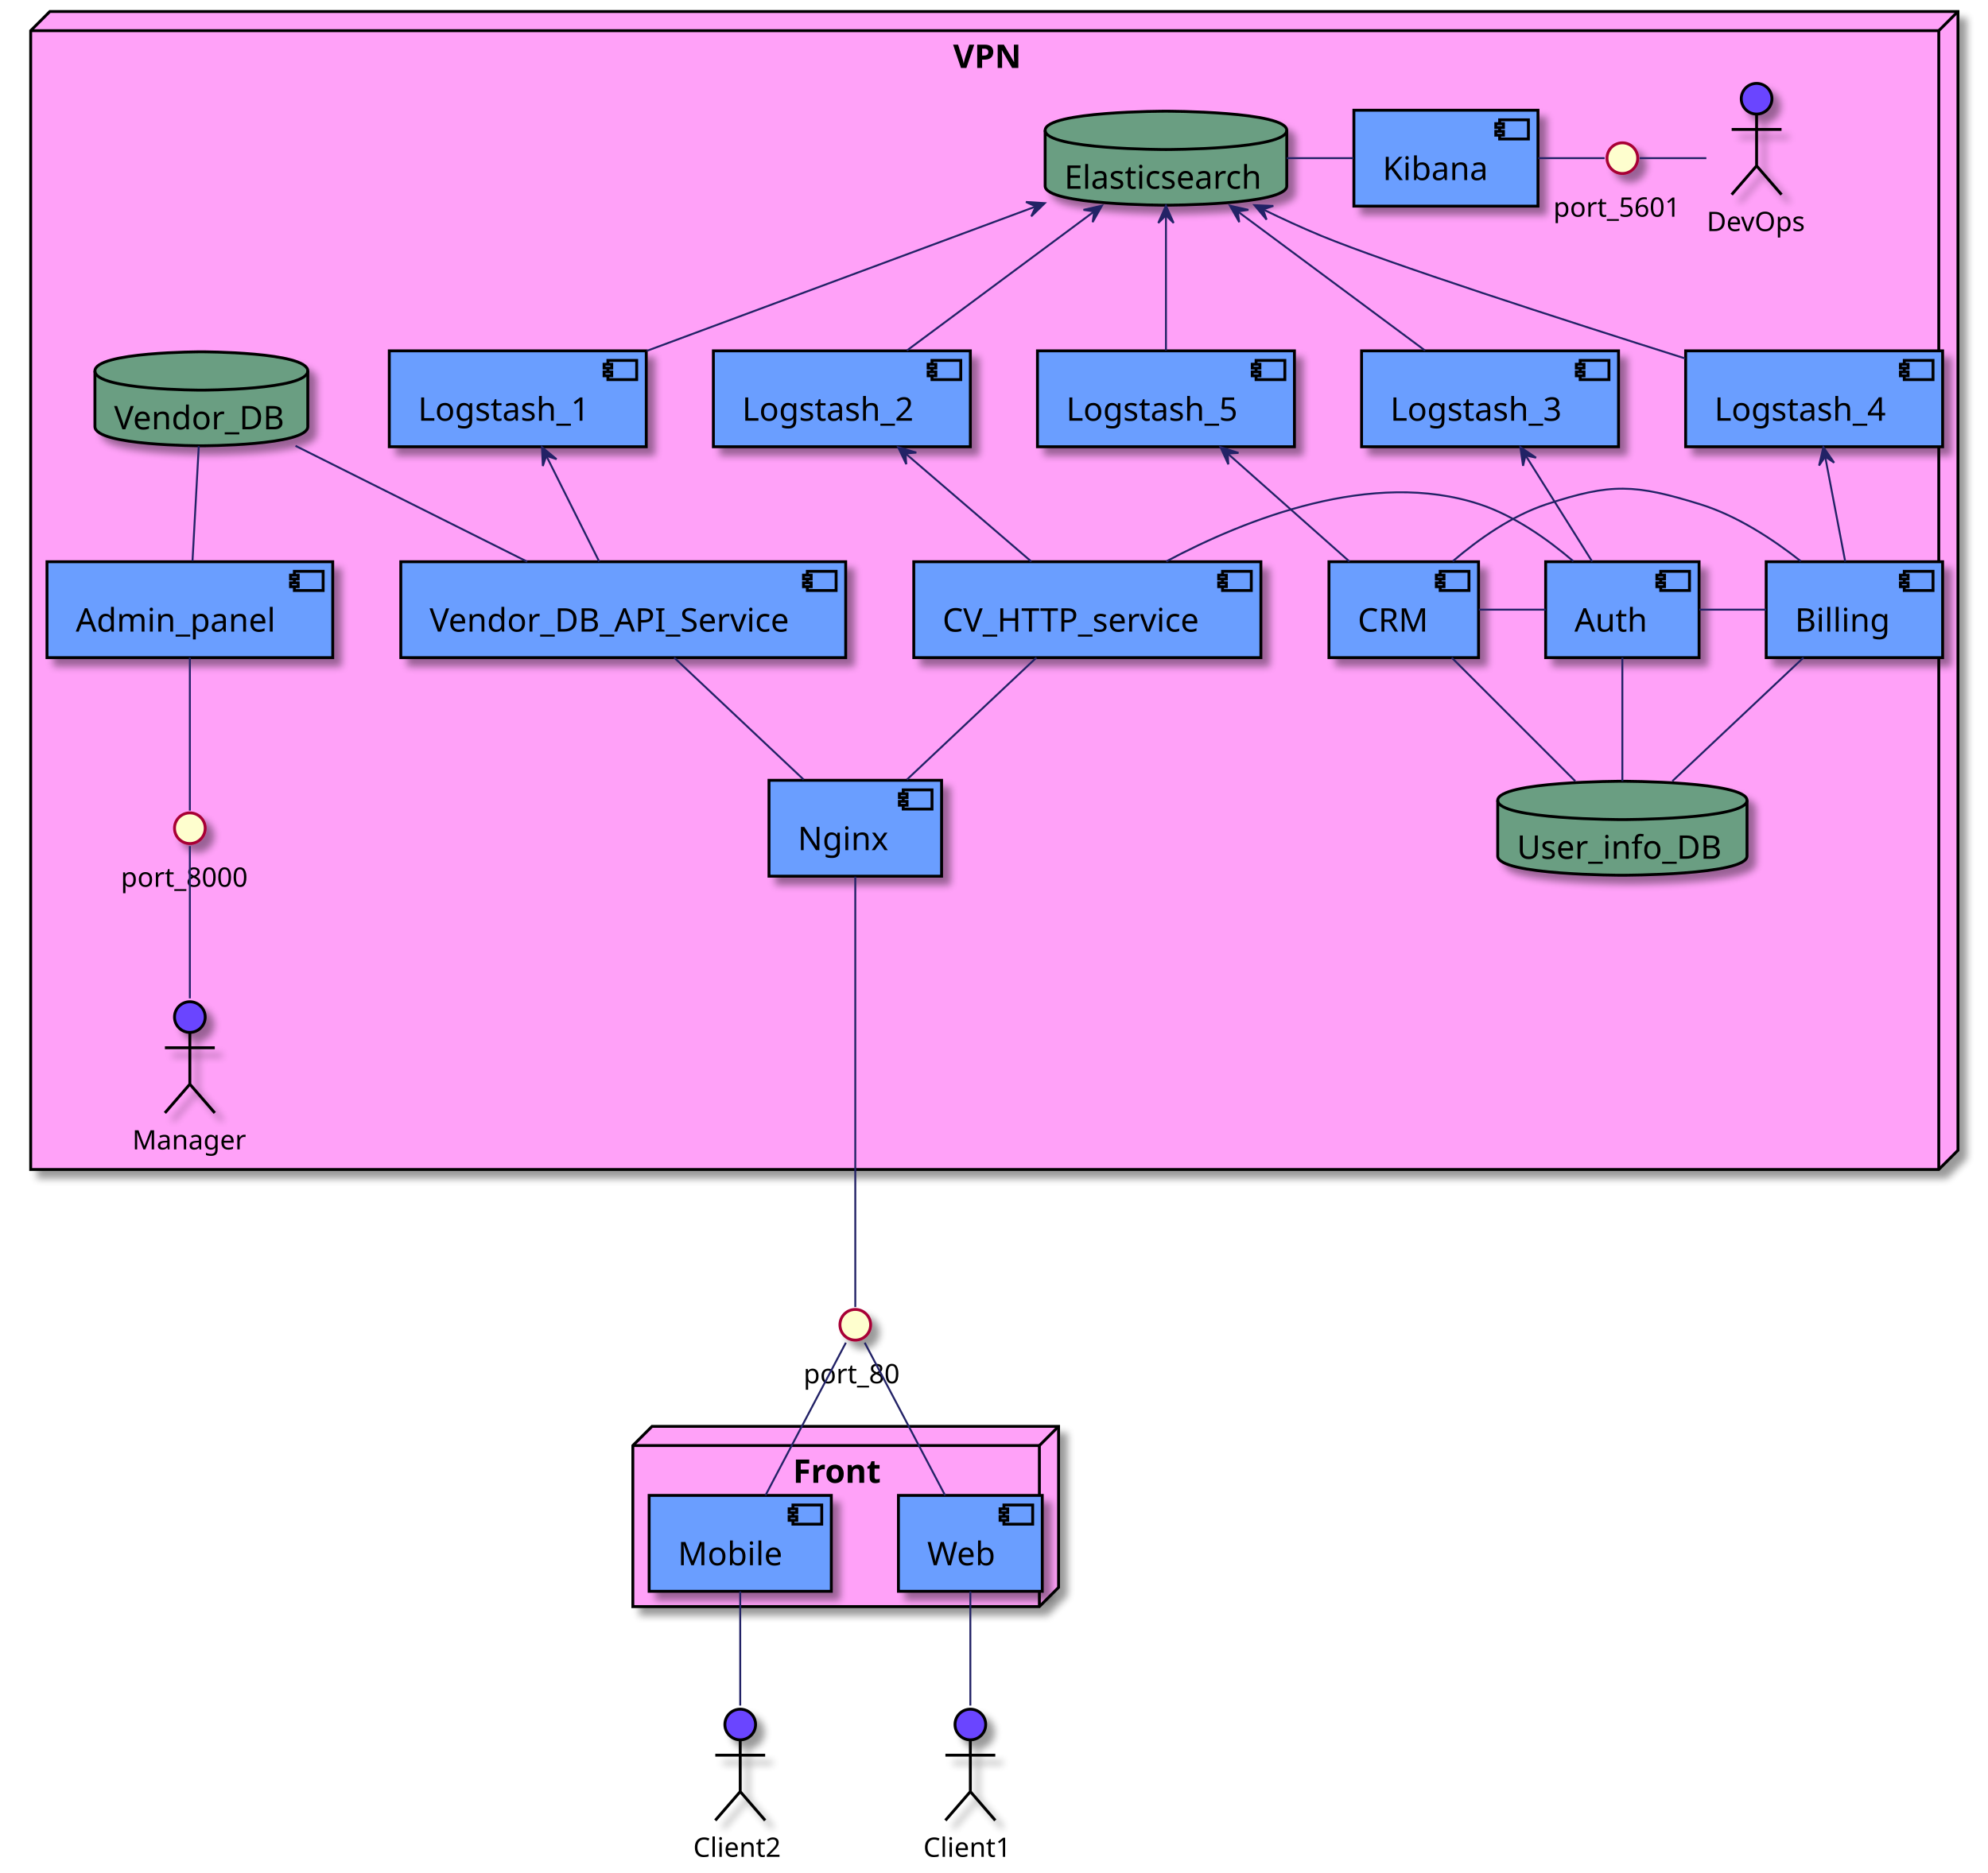
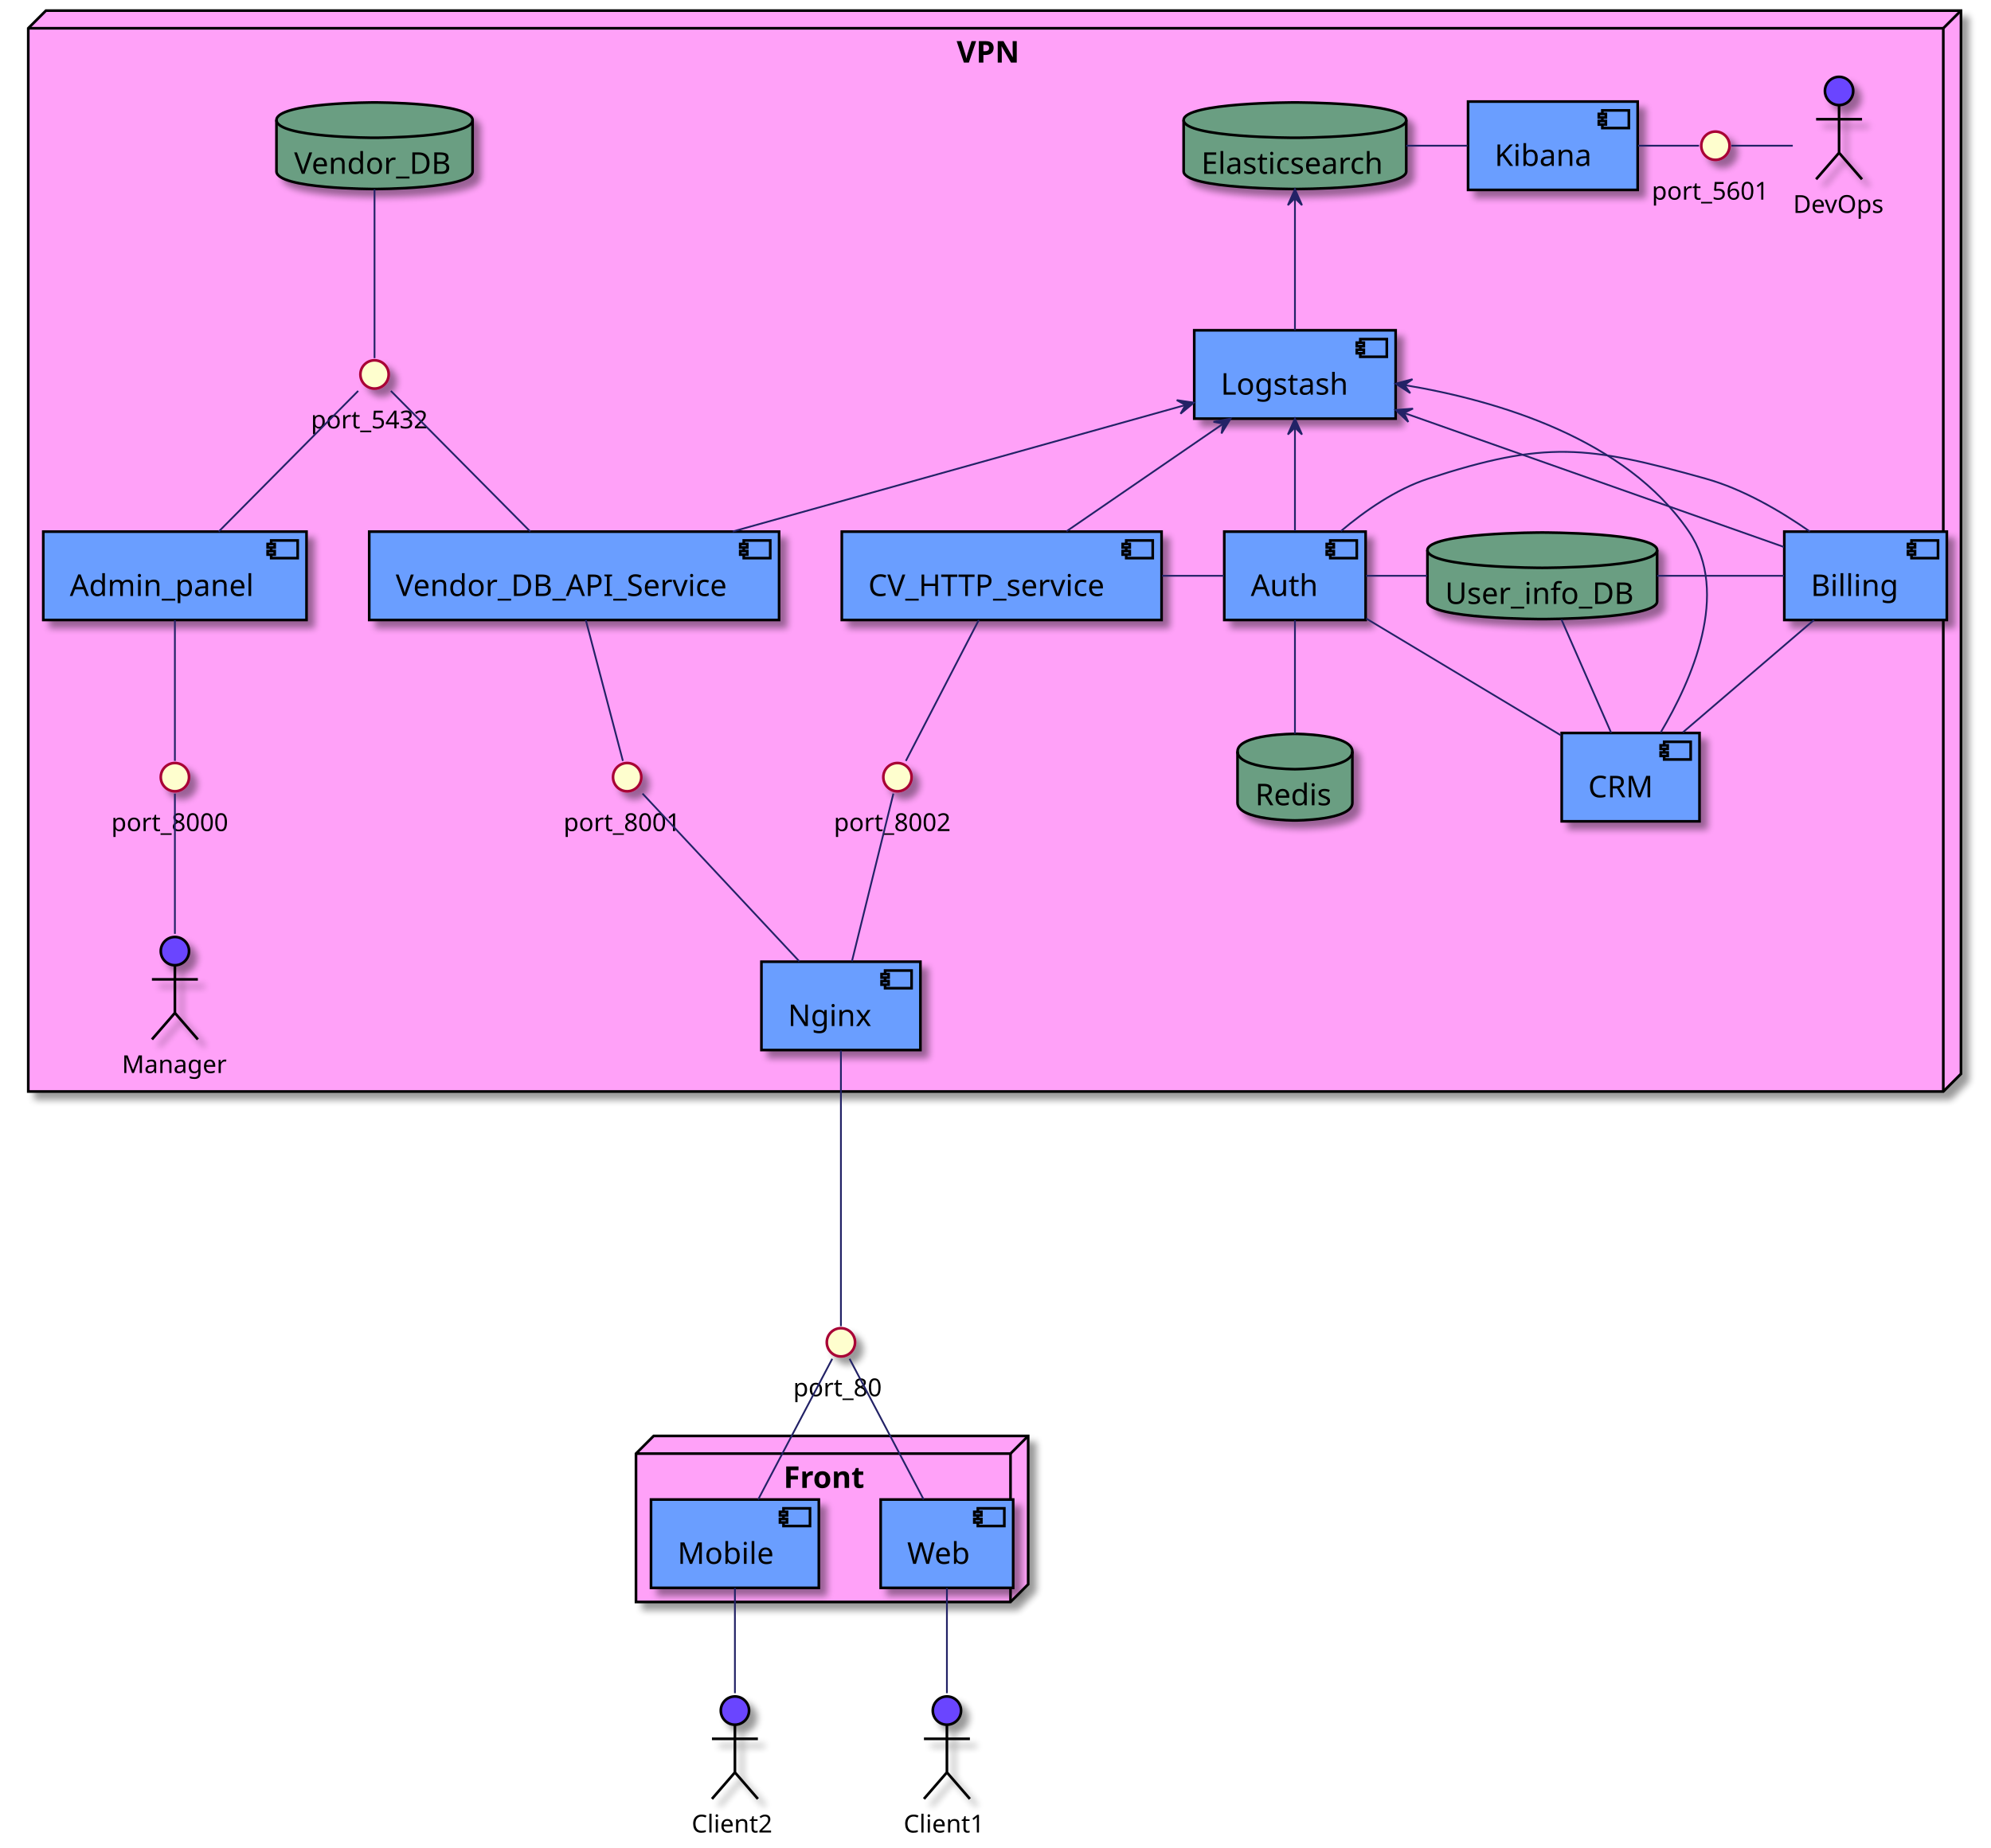
- <svg xmlns="http://www.w3.org/2000/svg" width="622.8" height="586.2" contentScriptType="application/ecmascript" contentStyleType="text/css" style="width:622px;height:586px;background:#fff" preserveAspectRatio="none" version="1.1" viewBox="0 0 622 586" zoomAndPan="magnify">
+ <svg xmlns="http://www.w3.org/2000/svg" contentScriptType="application/ecmascript" contentStyleType="text/css" height="1046px" preserveAspectRatio="none" style="width:1127px;height:1046px;background:#FFFFFF;" version="1.1" viewBox="0 0 1127 1046" width="1127px" zoomAndPan="magnify">
  <defs>
-     <filter id="flv4y4vm9ogs8" width="300%" height="300%" x="-1" y="-1">
-       <feGaussianBlur result="blurOut" stdDeviation="1.2" />
+     <filter height="300%" id="fsa1c4ybzzoe0" width="300%" x="-1" y="-1">
+       <feGaussianBlur result="blurOut" stdDeviation="2.0" />
      <feColorMatrix in="blurOut" result="blurOut2" type="matrix" values="0 0 0 0 0 0 0 0 0 0 0 0 0 0 0 0 0 0 .4 0" />
-       <feOffset dx="2.4" dy="2.4" in="blurOut2" result="blurOut3" />
+       <feOffset dx="4.0" dy="4.0" in="blurOut2" result="blurOut3" />
      <feBlend in="SourceGraphic" in2="blurOut3" mode="normal" />
    </filter>
  </defs>
  <g>
-     <polygon fill="#FFA1F8" points="9.6 9.6 15.6 3.6 612.6 3.6 612.6 360 606.6 366 9.6 366 9.6 9.6" filter="url(#flv4y4vm9ogs8)" style="stroke:#000;stroke-width:.9" />
-     <line style="stroke:#000;stroke-width:.9" x1="606.6" x2="612.6" y1="9.6" y2="3.6" />
-     <line style="stroke:#000;stroke-width:.9" x1="9.6" x2="606.6" y1="9.6" y2="9.6" />
-     <line style="stroke:#000;stroke-width:.9" x1="606.6" x2="606.6" y1="9.6" y2="366" />
-     <text x="298.2" y="21.261" fill="#000" font-family="sans-serif" font-size="10.2" font-weight="bold" lengthAdjust="spacing" textLength="21">VPN</text>
-     <polygon fill="#FFA1F8" points="198 452.4 204 446.4 331.2 446.4 331.2 496.8 325.2 502.8 198 502.8 198 452.4" filter="url(#flv4y4vm9ogs8)" style="stroke:#000;stroke-width:.9" />
-     <line style="stroke:#000;stroke-width:.9" x1="325.2" x2="331.2" y1="452.4" y2="446.4" />
-     <line style="stroke:#000;stroke-width:.9" x1="198" x2="325.2" y1="452.4" y2="452.4" />
-     <line style="stroke:#000;stroke-width:.9" x1="325.2" x2="325.2" y1="452.4" y2="502.8" />
-     <text x="248.1" y="464.061" fill="#000" font-family="sans-serif" font-size="10.2" font-weight="bold" lengthAdjust="spacing" textLength="28.2">Front</text>
-     <path fill="#6A9E82" d="M327,40.8 C327,34.8 364.8,34.8 364.8,34.8 C364.8,34.8 402.6,34.8 402.6,40.8 L402.6,58.213 C402.6,64.213 364.8,64.213 364.8,64.213 C364.8,64.213 327,64.213 327,58.213 L327,40.8" filter="url(#flv4y4vm9ogs8)" style="stroke:#000;stroke-width:.9" />
-     <path fill="none" d="M327,40.8 C327,46.8 364.8,46.8 364.8,46.8 C364.8,46.8 402.6,46.8 402.6,40.8" style="stroke:#000;stroke-width:.9" />
-     <text x="333" y="59.061" fill="#000" font-family="sans-serif" font-size="10.2" lengthAdjust="spacing" textLength="63.6">Elasticsearch</text>
-     <path fill="#6A9E82" d="M29.7,116.1 C29.7,110.1 63,110.1 63,110.1 C63,110.1 96.3,110.1 96.3,116.1 L96.3,133.513 C96.3,139.513 63,139.513 63,139.513 C63,139.513 29.7,139.513 29.7,133.513 L29.7,116.1" filter="url(#flv4y4vm9ogs8)" style="stroke:#000;stroke-width:.9" />
-     <path fill="none" d="M29.7,116.1 C29.7,122.1 63,122.1 63,122.1 C63,122.1 96.3,122.1 96.3,116.1" style="stroke:#000;stroke-width:.9" />
-     <text x="35.7" y="134.361" fill="#000" font-family="sans-serif" font-size="10.2" lengthAdjust="spacing" textLength="54.6">Vendor_DB</text>
-     <path fill="#6A9E82" d="M468.6,250.5 C468.6,244.5 507.6,244.5 507.6,244.5 C507.6,244.5 546.6,244.5 546.6,250.5 L546.6,267.913 C546.6,273.913 507.6,273.913 507.6,273.913 C507.6,273.913 468.6,273.913 468.6,267.913 L468.6,250.5" filter="url(#flv4y4vm9ogs8)" style="stroke:#000;stroke-width:.9" />
-     <path fill="none" d="M468.6,250.5 C468.6,256.5 507.6,256.5 507.6,256.5 C507.6,256.5 546.6,256.5 546.6,250.5" style="stroke:#000;stroke-width:.9" />
-     <text x="474.6" y="268.761" fill="#000" font-family="sans-serif" font-size="10.2" lengthAdjust="spacing" textLength="66">User_info_DB</text>
-     <rect style="stroke:#000;stroke-width:.9" width="80.4" height="30.013" x="121.8" y="109.8" fill="#6A9EFF" filter="url(#flv4y4vm9ogs8)" />
-     <rect style="stroke:#000;stroke-width:.9" width="9" height="6" x="190.2" y="112.8" fill="#6A9EFF" />
-     <rect style="stroke:#000;stroke-width:.9" width="2.4" height="1.2" x="189" y="114" fill="#6A9EFF" />
-     <rect style="stroke:#000;stroke-width:.9" width="2.4" height="1.2" x="189" y="116.4" fill="#6A9EFF" />
-     <text x="130.8" y="131.661" fill="#000" font-family="sans-serif" font-size="10.2" lengthAdjust="spacing" textLength="56.4">Logstash_1</text>
-     <rect style="stroke:#000;stroke-width:.9" width="80.4" height="30.013" x="223.2" y="109.8" fill="#6A9EFF" filter="url(#flv4y4vm9ogs8)" />
-     <rect style="stroke:#000;stroke-width:.9" width="9" height="6" x="291.6" y="112.8" fill="#6A9EFF" />
-     <rect style="stroke:#000;stroke-width:.9" width="2.4" height="1.2" x="290.4" y="114" fill="#6A9EFF" />
-     <rect style="stroke:#000;stroke-width:.9" width="2.4" height="1.2" x="290.4" y="116.4" fill="#6A9EFF" />
-     <text x="232.2" y="131.661" fill="#000" font-family="sans-serif" font-size="10.2" lengthAdjust="spacing" textLength="56.4">Logstash_2</text>
-     <rect style="stroke:#000;stroke-width:.9" width="80.4" height="30.013" x="426" y="109.8" fill="#6A9EFF" filter="url(#flv4y4vm9ogs8)" />
-     <rect style="stroke:#000;stroke-width:.9" width="9" height="6" x="494.4" y="112.8" fill="#6A9EFF" />
-     <rect style="stroke:#000;stroke-width:.9" width="2.4" height="1.2" x="493.2" y="114" fill="#6A9EFF" />
-     <rect style="stroke:#000;stroke-width:.9" width="2.4" height="1.2" x="493.2" y="116.4" fill="#6A9EFF" />
-     <text x="435" y="131.661" fill="#000" font-family="sans-serif" font-size="10.2" lengthAdjust="spacing" textLength="56.4">Logstash_3</text>
-     <rect style="stroke:#000;stroke-width:.9" width="80.4" height="30.013" x="527.4" y="109.8" fill="#6A9EFF" filter="url(#flv4y4vm9ogs8)" />
-     <rect style="stroke:#000;stroke-width:.9" width="9" height="6" x="595.8" y="112.8" fill="#6A9EFF" />
-     <rect style="stroke:#000;stroke-width:.9" width="2.4" height="1.2" x="594.6" y="114" fill="#6A9EFF" />
-     <rect style="stroke:#000;stroke-width:.9" width="2.4" height="1.2" x="594.6" y="116.4" fill="#6A9EFF" />
-     <text x="536.4" y="131.661" fill="#000" font-family="sans-serif" font-size="10.2" lengthAdjust="spacing" textLength="56.4">Logstash_4</text>
-     <rect style="stroke:#000;stroke-width:.9" width="80.4" height="30.013" x="324.6" y="109.8" fill="#6A9EFF" filter="url(#flv4y4vm9ogs8)" />
-     <rect style="stroke:#000;stroke-width:.9" width="9" height="6" x="393" y="112.8" fill="#6A9EFF" />
-     <rect style="stroke:#000;stroke-width:.9" width="2.4" height="1.2" x="391.8" y="114" fill="#6A9EFF" />
-     <rect style="stroke:#000;stroke-width:.9" width="2.4" height="1.2" x="391.8" y="116.4" fill="#6A9EFF" />
-     <text x="333.6" y="131.661" fill="#000" font-family="sans-serif" font-size="10.2" lengthAdjust="spacing" textLength="56.4">Logstash_5</text>
-     <rect style="stroke:#000;stroke-width:.9" width="57.6" height="30.013" x="423.6" y="34.5" fill="#6A9EFF" filter="url(#flv4y4vm9ogs8)" />
-     <rect style="stroke:#000;stroke-width:.9" width="9" height="6" x="469.2" y="37.5" fill="#6A9EFF" />
-     <rect style="stroke:#000;stroke-width:.9" width="2.4" height="1.2" x="468" y="38.7" fill="#6A9EFF" />
-     <rect style="stroke:#000;stroke-width:.9" width="2.4" height="1.2" x="468" y="41.1" fill="#6A9EFF" />
-     <text x="432.6" y="56.361" fill="#000" font-family="sans-serif" font-size="10.2" lengthAdjust="spacing" textLength="33.6">Kibana</text>
-     <rect style="stroke:#000;stroke-width:.9" width="89.4" height="30.013" x="14.7" y="175.8" fill="#6A9EFF" filter="url(#flv4y4vm9ogs8)" />
-     <rect style="stroke:#000;stroke-width:.9" width="9" height="6" x="92.1" y="178.8" fill="#6A9EFF" />
-     <rect style="stroke:#000;stroke-width:.9" width="2.4" height="1.2" x="90.9" y="180" fill="#6A9EFF" />
-     <rect style="stroke:#000;stroke-width:.9" width="2.4" height="1.2" x="90.9" y="182.4" fill="#6A9EFF" />
-     <text x="23.7" y="197.661" fill="#000" font-family="sans-serif" font-size="10.2" lengthAdjust="spacing" textLength="65.4">Admin_panel</text>
-     <rect style="stroke:#000;stroke-width:.9" width="139.2" height="30.013" x="125.4" y="175.8" fill="#6A9EFF" filter="url(#flv4y4vm9ogs8)" />
-     <rect style="stroke:#000;stroke-width:.9" width="9" height="6" x="252.6" y="178.8" fill="#6A9EFF" />
-     <rect style="stroke:#000;stroke-width:.9" width="2.4" height="1.2" x="251.4" y="180" fill="#6A9EFF" />
-     <rect style="stroke:#000;stroke-width:.9" width="2.4" height="1.2" x="251.4" y="182.4" fill="#6A9EFF" />
-     <text x="134.4" y="197.661" fill="#000" font-family="sans-serif" font-size="10.2" lengthAdjust="spacing" textLength="115.2">Vendor_DB_API_Service</text>
-     <rect style="stroke:#000;stroke-width:.9" width="108.6" height="30.013" x="285.9" y="175.8" fill="#6A9EFF" filter="url(#flv4y4vm9ogs8)" />
-     <rect style="stroke:#000;stroke-width:.9" width="9" height="6" x="382.5" y="178.8" fill="#6A9EFF" />
-     <rect style="stroke:#000;stroke-width:.9" width="2.4" height="1.2" x="381.3" y="180" fill="#6A9EFF" />
-     <rect style="stroke:#000;stroke-width:.9" width="2.4" height="1.2" x="381.3" y="182.4" fill="#6A9EFF" />
-     <text x="294.9" y="197.661" fill="#000" font-family="sans-serif" font-size="10.2" lengthAdjust="spacing" textLength="84.6">CV_HTTP_service</text>
-     <rect style="stroke:#000;stroke-width:.9" width="54" height="30.013" x="240.6" y="244.2" fill="#6A9EFF" filter="url(#flv4y4vm9ogs8)" />
-     <rect style="stroke:#000;stroke-width:.9" width="9" height="6" x="282.6" y="247.2" fill="#6A9EFF" />
-     <rect style="stroke:#000;stroke-width:.9" width="2.4" height="1.2" x="281.4" y="248.4" fill="#6A9EFF" />
-     <rect style="stroke:#000;stroke-width:.9" width="2.4" height="1.2" x="281.4" y="250.8" fill="#6A9EFF" />
-     <text x="249.6" y="266.061" fill="#000" font-family="sans-serif" font-size="10.2" lengthAdjust="spacing" textLength="30">Nginx</text>
-     <rect style="stroke:#000;stroke-width:.9" width="48" height="30.013" x="483.6" y="175.8" fill="#6A9EFF" filter="url(#flv4y4vm9ogs8)" />
-     <rect style="stroke:#000;stroke-width:.9" width="9" height="6" x="519.6" y="178.8" fill="#6A9EFF" />
-     <rect style="stroke:#000;stroke-width:.9" width="2.4" height="1.2" x="518.4" y="180" fill="#6A9EFF" />
-     <rect style="stroke:#000;stroke-width:.9" width="2.4" height="1.2" x="518.4" y="182.4" fill="#6A9EFF" />
-     <text x="492.6" y="197.661" fill="#000" font-family="sans-serif" font-size="10.2" lengthAdjust="spacing" textLength="24">Auth</text>
-     <rect style="stroke:#000;stroke-width:.9" width="55.2" height="30.013" x="552.6" y="175.8" fill="#6A9EFF" filter="url(#flv4y4vm9ogs8)" />
-     <rect style="stroke:#000;stroke-width:.9" width="9" height="6" x="595.8" y="178.8" fill="#6A9EFF" />
-     <rect style="stroke:#000;stroke-width:.9" width="2.4" height="1.2" x="594.6" y="180" fill="#6A9EFF" />
-     <rect style="stroke:#000;stroke-width:.9" width="2.4" height="1.2" x="594.6" y="182.4" fill="#6A9EFF" />
-     <text x="561.6" y="197.661" fill="#000" font-family="sans-serif" font-size="10.2" lengthAdjust="spacing" textLength="31.2">Billing</text>
-     <rect style="stroke:#000;stroke-width:.9" width="46.8" height="30.013" x="415.8" y="175.8" fill="#6A9EFF" filter="url(#flv4y4vm9ogs8)" />
-     <rect style="stroke:#000;stroke-width:.9" width="9" height="6" x="450.6" y="178.8" fill="#6A9EFF" />
-     <rect style="stroke:#000;stroke-width:.9" width="2.4" height="1.2" x="449.4" y="180" fill="#6A9EFF" />
-     <rect style="stroke:#000;stroke-width:.9" width="2.4" height="1.2" x="449.4" y="182.4" fill="#6A9EFF" />
-     <text x="424.8" y="197.661" fill="#000" font-family="sans-serif" font-size="10.2" lengthAdjust="spacing" textLength="22.8">CRM</text>
-     <ellipse cx="59.4" cy="259.2" fill="#FEFECE" filter="url(#flv4y4vm9ogs8)" rx="4.8" ry="4.8" style="stroke:#a80036;stroke-width:.9" />
-     <text x="37.8" y="277.521" fill="#000" font-family="sans-serif" font-size="8.4" lengthAdjust="spacing" textLength="43.2">port_8000</text>
-     <ellipse cx="507.6" cy="49.5" fill="#FEFECE" filter="url(#flv4y4vm9ogs8)" rx="4.8" ry="4.8" style="stroke:#a80036;stroke-width:.9" />
-     <text x="486" y="67.821" fill="#000" font-family="sans-serif" font-size="8.4" lengthAdjust="spacing" textLength="43.2">port_5601</text>
-     <ellipse cx="59.4" cy="318.3" fill="#6A44FF" filter="url(#flv4y4vm9ogs8)" rx="4.8" ry="4.8" style="stroke:#000;stroke-width:.9" />
-     <path fill="none" d="M59.4,323.1 L59.4,339.3 M51.6,327.9 L67.2,327.9 M59.4,339.3 L51.6,348.3 M59.4,339.3 L67.2,348.3" filter="url(#flv4y4vm9ogs8)" style="stroke:#000;stroke-width:.9" />
-     <text x="41.4" y="359.721" fill="#000" font-family="sans-serif" font-size="8.4" lengthAdjust="spacing" textLength="36">Manager</text>
-     <ellipse cx="549.6" cy="30.9" fill="#6A44FF" filter="url(#flv4y4vm9ogs8)" rx="4.8" ry="4.8" style="stroke:#000;stroke-width:.9" />
-     <path fill="none" d="M549.6,35.7 L549.6,51.9 M541.8,40.5 L557.4,40.5 M549.6,51.9 L541.8,60.9 M549.6,51.9 L557.4,60.9" filter="url(#flv4y4vm9ogs8)" style="stroke:#000;stroke-width:.9" />
-     <text x="534" y="72.321" fill="#000" font-family="sans-serif" font-size="8.4" lengthAdjust="spacing" textLength="31.2">DevOps</text>
-     <rect style="stroke:#000;stroke-width:.9" width="45" height="30.013" x="281.1" y="468" fill="#6A9EFF" filter="url(#flv4y4vm9ogs8)" />
-     <rect style="stroke:#000;stroke-width:.9" width="9" height="6" x="314.1" y="471" fill="#6A9EFF" />
-     <rect style="stroke:#000;stroke-width:.9" width="2.4" height="1.2" x="312.9" y="472.2" fill="#6A9EFF" />
-     <rect style="stroke:#000;stroke-width:.9" width="2.4" height="1.2" x="312.9" y="474.6" fill="#6A9EFF" />
-     <text x="290.1" y="489.861" fill="#000" font-family="sans-serif" font-size="10.2" lengthAdjust="spacing" textLength="21">Web</text>
-     <rect style="stroke:#000;stroke-width:.9" width="57" height="30.013" x="203.1" y="468" fill="#6A9EFF" filter="url(#flv4y4vm9ogs8)" />
-     <rect style="stroke:#000;stroke-width:.9" width="9" height="6" x="248.1" y="471" fill="#6A9EFF" />
-     <rect style="stroke:#000;stroke-width:.9" width="2.4" height="1.2" x="246.9" y="472.2" fill="#6A9EFF" />
-     <rect style="stroke:#000;stroke-width:.9" width="2.4" height="1.2" x="246.9" y="474.6" fill="#6A9EFF" />
-     <text x="212.1" y="489.861" fill="#000" font-family="sans-serif" font-size="10.2" lengthAdjust="spacing" textLength="33">Mobile</text>
-     <ellipse cx="267.6" cy="414.6" fill="#FEFECE" filter="url(#flv4y4vm9ogs8)" rx="4.8" ry="4.8" style="stroke:#a80036;stroke-width:.9" />
-     <text x="251.4" y="432.921" fill="#000" font-family="sans-serif" font-size="8.4" lengthAdjust="spacing" textLength="32.4">port_80</text>
-     <ellipse cx="303.6" cy="539.7" fill="#6A44FF" filter="url(#flv4y4vm9ogs8)" rx="4.8" ry="4.8" style="stroke:#000;stroke-width:.9" />
-     <path fill="none" d="M303.6,544.5 L303.6,560.7 M295.8,549.3 L311.4,549.3 M303.6,560.7 L295.8,569.7 M303.6,560.7 L311.4,569.7" filter="url(#flv4y4vm9ogs8)" style="stroke:#000;stroke-width:.9" />
-     <text x="288.9" y="581.121" fill="#000" font-family="sans-serif" font-size="8.4" lengthAdjust="spacing" textLength="29.4">Client1</text>
-     <ellipse cx="231.6" cy="539.7" fill="#6A44FF" filter="url(#flv4y4vm9ogs8)" rx="4.8" ry="4.8" style="stroke:#000;stroke-width:.9" />
-     <path fill="none" d="M231.6,544.5 L231.6,560.7 M223.8,549.3 L239.4,549.3 M231.6,560.7 L223.8,569.7 M231.6,560.7 L239.4,569.7" filter="url(#flv4y4vm9ogs8)" style="stroke:#000;stroke-width:.9" />
-     <text x="216.9" y="581.121" fill="#000" font-family="sans-serif" font-size="8.4" lengthAdjust="spacing" textLength="29.4">Client2</text>
-     <path id="Vendor_DB-Admin_panel" fill="none" d="M62.192,139.612 C61.608,150.329 60.82,164.769 60.23,175.58" style="stroke:#226;stroke-width:.6" />
-     <path id="Admin_panel-port_8000" fill="none" d="M59.4,205.811 C59.4,220.912 59.4,243.393 59.4,253.689" style="stroke:#226;stroke-width:.6" />
-     <path id="Vendor_DB-Vendor_DB_API_Service" fill="none" d="M92.459,139.53 C114.038,150.319 143.228,164.914 164.945,175.773" style="stroke:#226;stroke-width:.6" />
-     <path id="Vendor_DB_API_Service-Nginx" fill="none" d="M210.932,205.811 C222.954,217.136 239.381,232.613 251.454,243.988" style="stroke:#226;stroke-width:.6" />
-     <path id="Logstash_1-backto-Vendor_DB_API_Service" fill="none" d="M170.992,142.784 C176.156,153.112 182.567,165.933 187.464,175.729" style="stroke:#226;stroke-width:.6" />
-     <polygon fill="#226" points="169.571 139.942 169.839 145.845 170.912 142.625 174.132 143.698 169.571 139.942" style="stroke:#226;stroke-width:.6" />
-     <path id="CV_HTTP_service-Nginx" fill="none" d="M324.268,205.811 C312.246,217.136 295.819,232.613 283.746,243.988" style="stroke:#226;stroke-width:.6" />
-     <path id="CV_HTTP_service-Auth" fill="none" d="M364.88,175.703 C389.826,162.415 429.375,146.766 462.9,157.8 C473.803,161.389 484.229,168.772 492.265,175.646" style="stroke:#226;stroke-width:.6" />
-     <path id="Logstash_2-backto-CV_HTTP_service" fill="none" d="M283.408,141.994 C295.577,152.452 310.972,165.682 322.663,175.729" style="stroke:#226;stroke-width:.6" />
-     <polygon fill="#226" points="281.019 139.942 283.551 145.281 283.295 141.897 286.679 141.641 281.019 139.942" style="stroke:#226;stroke-width:.6" />
-     <path id="Auth-User_info_DB" fill="none" d="M507.6,205.811 C507.6,217.294 507.6,233.044 507.6,244.459" style="stroke:#226;stroke-width:.6" />
-     <path id="Auth-Billing" fill="none" d="M531.706,190.8 C538.651,190.8 545.597,190.8 552.543,190.8" style="stroke:#226;stroke-width:.6" />
-     <path id="CRM-Auth" fill="none" d="M462.712,190.8 C469.668,190.8 476.623,190.8 483.578,190.8" style="stroke:#226;stroke-width:.6" />
-     <path id="Logstash_3-backto-Auth" fill="none" d="M477.315,142.52 C483.822,152.892 491.949,165.85 498.146,175.729" style="stroke:#226;stroke-width:.6" />
-     <polygon fill="#226" points="475.698 139.942 476.534 145.792 477.292 142.483 480.601 143.241 475.698 139.942" style="stroke:#226;stroke-width:.6" />
-     <path id="Billing-User_info_DB" fill="none" d="M564.268,205.811 C552.08,217.294 535.362,233.044 523.246,244.459" style="stroke:#226;stroke-width:.6" />
-     <path id="Logstash_4-backto-Billing" fill="none" d="M571.084,143.049 C573.047,153.331 575.469,166.017 577.323,175.729" style="stroke:#226;stroke-width:.6" />
-     <polygon fill="#226" points="570.491 139.942 569.146 145.696 571.053 142.888 573.861 144.796 570.491 139.942" style="stroke:#226;stroke-width:.6" />
-     <path id="CRM-User_info_DB" fill="none" d="M454.211,205.811 C465.694,217.294 481.444,233.044 492.86,244.459" style="stroke:#226;stroke-width:.6" />
-     <path id="CRM-Billing" fill="none" d="M454.535,175.646 C462.571,168.772 472.997,161.389 483.9,157.8 C504.164,151.13 511.517,151.502 531.9,157.8 C543.447,161.368 554.695,168.749 563.428,175.628" style="stroke:#226;stroke-width:.6" />
-     <path id="Logstash_5-backto-CRM" fill="none" d="M384.183,141.994 C395.971,152.452 410.885,165.682 422.211,175.729" style="stroke:#226;stroke-width:.6" />
-     <polygon fill="#226" points="381.869 139.942 384.316 145.321 384.113 141.933 387.501 141.73 381.869 139.942" style="stroke:#226;stroke-width:.6" />
-     <path id="Elasticsearch-backto-Logstash_1" fill="none" d="M323.944,64.67 C288.533,77.818 237.581,96.737 202.327,109.827" style="stroke:#226;stroke-width:.6" />
-     <polygon fill="#226" points="326.893 63.575 320.995 63.205 324.08 64.619 322.666 67.705 326.893 63.575" style="stroke:#226;stroke-width:.6" />
-     <path id="Elasticsearch-backto-Logstash_2" fill="none" d="M342.232,66.259 C324.721,79.263 300.659,97.131 283.739,109.696" style="stroke:#226;stroke-width:.6" />
-     <polygon fill="#226" points="344.767 64.377 339 65.67 342.358 66.165 341.862 69.523 344.767 64.377" style="stroke:#226;stroke-width:.6" />
-     <path id="Elasticsearch-backto-Logstash_3" fill="none" d="M387.368,66.259 C404.879,79.263 428.941,97.131 445.861,109.696" style="stroke:#226;stroke-width:.6" />
-     <polygon fill="#226" points="384.833 64.377 387.738 69.523 387.242 66.165 390.6 65.67 384.833 64.377" style="stroke:#226;stroke-width:.6" />
-     <path id="Elasticsearch-backto-Logstash_4" fill="none" d="M395.209,65.542 C401.17,68.447 407.426,71.334 413.4,73.8 C434.185,82.381 488.929,100.067 527.247,112.181" style="stroke:#226;stroke-width:.6" />
-     <polygon fill="#226" points="392.493 64.207 396.281 68.743 395.185 65.531 398.398 64.435 392.493 64.207" style="stroke:#226;stroke-width:.6" />
-     <path id="Elasticsearch-backto-Logstash_5" fill="none" d="M364.8,67.39 C364.8,80.284 364.8,97.492 364.8,109.696" style="stroke:#226;stroke-width:.6" />
-     <polygon fill="#226" points="364.8 64.377 362.4 69.777 364.8 67.377 367.2 69.777 364.8 64.377" style="stroke:#226;stroke-width:.6" />
-     <path id="Elasticsearch-Kibana" fill="none" d="M402.612,49.5 C409.548,49.5 416.485,49.5 423.422,49.5" style="stroke:#226;stroke-width:.6" />
-     <path id="Kibana-port_5601" fill="none" d="M481.294,49.5 C488.213,49.5 495.132,49.5 502.051,49.5" style="stroke:#226;stroke-width:.6" />
-     <path id="port_5601-DevOps" fill="none" d="M513.014,49.5 C519.969,49.5 526.924,49.5 533.88,49.5" style="stroke:#226;stroke-width:.6" />
-     <path id="port_8000-Manager" fill="none" d="M59.4,264.788 C59.4,274.635 59.4,295.628 59.4,312.437" style="stroke:#226;stroke-width:.6" />
-     <path id="Nginx-port_80" fill="none" d="M267.6,274.383 C267.6,307.987 267.6,387.388 267.6,409.055" style="stroke:#226;stroke-width:.6" />
-     <path id="port_80-Web" fill="none" d="M270.546,420.197 C275.987,430.535 287.778,452.938 295.704,467.997" style="stroke:#226;stroke-width:.6" />
-     <path id="port_80-Mobile" fill="none" d="M264.654,420.197 C259.213,430.535 247.422,452.938 239.496,467.997" style="stroke:#226;stroke-width:.6" />
-     <path id="Web-Client1" fill="none" d="M303.6,498.057 C303.6,508.272 303.6,522.007 303.6,533.783" style="stroke:#226;stroke-width:.6" />
-     <path id="Mobile-Client2" fill="none" d="M231.6,498.057 C231.6,508.272 231.6,522.007 231.6,533.783" style="stroke:#226;stroke-width:.6" />
+     <polygon fill="#FFA1F8" filter="url(#fsa1c4ybzzoe0)" points="16,16,26,6,1110,6,1110,608,1100,618,16,618,16,16" style="stroke:#000000;stroke-width:1.5;" />
+     <line style="stroke:#000000;stroke-width:1.5;" x1="1100" x2="1110" y1="16" y2="6" />
+     <line style="stroke:#000000;stroke-width:1.5;" x1="16" x2="1100" y1="16" y2="16" />
+     <line style="stroke:#000000;stroke-width:1.5;" x1="1100" x2="1100" y1="16" y2="618" />
+     <text fill="#000000" font-family="sans-serif" font-size="17" font-weight="bold" lengthAdjust="spacing" textLength="35" x="541.5" y="35.435">VPN</text>
+     <polygon fill="#FFA1F8" filter="url(#fsa1c4ybzzoe0)" points="360,823,370,813,582,813,582,897,572,907,360,907,360,823" style="stroke:#000000;stroke-width:1.5;" />
+     <line style="stroke:#000000;stroke-width:1.5;" x1="572" x2="582" y1="823" y2="813" />
+     <line style="stroke:#000000;stroke-width:1.5;" x1="360" x2="572" y1="823" y2="823" />
+     <line style="stroke:#000000;stroke-width:1.5;" x1="572" x2="572" y1="823" y2="907" />
+     <text fill="#000000" font-family="sans-serif" font-size="17" font-weight="bold" lengthAdjust="spacing" textLength="47" x="443.5" y="842.436">Front</text>
+     <path d="M670,68 C670,58 733,58 733,58 C733,58 796,58 796,68 L796,97.022 C796,107.022 733,107.022 733,107.022 C733,107.022 670,107.022 670,97.022 L670,68 " fill="#6A9E82" filter="url(#fsa1c4ybzzoe0)" style="stroke:#000000;stroke-width:1.5;" />
+     <path d="M670,68 C670,78 733,78 733,78 C733,78 796,78 796,68 " fill="none" style="stroke:#000000;stroke-width:1.5;" />
+     <text fill="#000000" font-family="sans-serif" font-size="17" lengthAdjust="spacing" textLength="106" x="680" y="98.436">Elasticsearch</text>
+     <path d="M156.5,68 C156.5,58 212,58 212,58 C212,58 267.5,58 267.5,68 L267.5,97.022 C267.5,107.022 212,107.022 212,107.022 C212,107.022 156.5,107.022 156.5,97.022 L156.5,68 " fill="#6A9E82" filter="url(#fsa1c4ybzzoe0)" style="stroke:#000000;stroke-width:1.5;" />
+     <path d="M156.5,68 C156.5,78 212,78 212,78 C212,78 267.5,78 267.5,68 " fill="none" style="stroke:#000000;stroke-width:1.5;" />
+     <text fill="#000000" font-family="sans-serif" font-size="17" lengthAdjust="spacing" textLength="91" x="166.5" y="98.436">Vendor_DB</text>
+     <path d="M808,311.5 C808,301.5 873,301.5 873,301.5 C873,301.5 938,301.5 938,311.5 L938,340.522 C938,350.522 873,350.522 873,350.522 C873,350.522 808,350.522 808,340.522 L808,311.5 " fill="#6A9E82" filter="url(#fsa1c4ybzzoe0)" style="stroke:#000000;stroke-width:1.5;" />
+     <path d="M808,311.5 C808,321.5 873,321.5 873,321.5 C873,321.5 938,321.5 938,311.5 " fill="none" style="stroke:#000000;stroke-width:1.5;" />
+     <text fill="#000000" font-family="sans-serif" font-size="17" lengthAdjust="spacing" textLength="110" x="818" y="341.935">User_info_DB</text>
+     <path d="M700.5,425.5 C700.5,415.5 733,415.5 733,415.5 C733,415.5 765.5,415.5 765.5,425.5 L765.5,454.522 C765.5,464.522 733,464.522 733,464.522 C733,464.522 700.5,464.522 700.5,454.522 L700.5,425.5 " fill="#6A9E82" filter="url(#fsa1c4ybzzoe0)" style="stroke:#000000;stroke-width:1.5;" />
+     <path d="M700.5,425.5 C700.5,435.5 733,435.5 733,435.5 C733,435.5 765.5,435.5 765.5,425.5 " fill="none" style="stroke:#000000;stroke-width:1.5;" />
+     <text fill="#000000" font-family="sans-serif" font-size="17" lengthAdjust="spacing" textLength="45" x="710.5" y="455.935">Redis</text>
+     <rect fill="#6A9EFF" filter="url(#fsa1c4ybzzoe0)" height="50.022" style="stroke:#000000;stroke-width:1.5;" width="114" x="676" y="187" />
+     <rect fill="#6A9EFF" height="10" style="stroke:#000000;stroke-width:1.5;" width="15" x="770" y="192" />
+     <rect fill="#6A9EFF" height="2" style="stroke:#000000;stroke-width:1.5;" width="4" x="768" y="194" />
+     <rect fill="#6A9EFF" height="2" style="stroke:#000000;stroke-width:1.5;" width="4" x="768" y="198" />
+     <text fill="#000000" font-family="sans-serif" font-size="17" lengthAdjust="spacing" textLength="74" x="691" y="223.435">Logstash</text>
+     <rect fill="#6A9EFF" filter="url(#fsa1c4ybzzoe0)" height="50.022" style="stroke:#000000;stroke-width:1.5;" width="96" x="831" y="57.5" />
+     <rect fill="#6A9EFF" height="10" style="stroke:#000000;stroke-width:1.5;" width="15" x="907" y="62.5" />
+     <rect fill="#6A9EFF" height="2" style="stroke:#000000;stroke-width:1.5;" width="4" x="905" y="64.5" />
+     <rect fill="#6A9EFF" height="2" style="stroke:#000000;stroke-width:1.5;" width="4" x="905" y="68.5" />
+     <text fill="#000000" font-family="sans-serif" font-size="17" lengthAdjust="spacing" textLength="56" x="846" y="93.936">Kibana</text>
+     <rect fill="#6A9EFF" filter="url(#fsa1c4ybzzoe0)" height="50.022" style="stroke:#000000;stroke-width:1.5;" width="149" x="24.5" y="301" />
+     <rect fill="#6A9EFF" height="10" style="stroke:#000000;stroke-width:1.5;" width="15" x="153.5" y="306" />
+     <rect fill="#6A9EFF" height="2" style="stroke:#000000;stroke-width:1.5;" width="4" x="151.5" y="308" />
+     <rect fill="#6A9EFF" height="2" style="stroke:#000000;stroke-width:1.5;" width="4" x="151.5" y="312" />
+     <text fill="#000000" font-family="sans-serif" font-size="17" lengthAdjust="spacing" textLength="109" x="39.5" y="337.435">Admin_panel</text>
+     <rect fill="#6A9EFF" filter="url(#fsa1c4ybzzoe0)" height="50.022" style="stroke:#000000;stroke-width:1.5;" width="232" x="209" y="301" />
+     <rect fill="#6A9EFF" height="10" style="stroke:#000000;stroke-width:1.5;" width="15" x="421" y="306" />
+     <rect fill="#6A9EFF" height="2" style="stroke:#000000;stroke-width:1.5;" width="4" x="419" y="308" />
+     <rect fill="#6A9EFF" height="2" style="stroke:#000000;stroke-width:1.5;" width="4" x="419" y="312" />
+     <text fill="#000000" font-family="sans-serif" font-size="17" lengthAdjust="spacing" textLength="192" x="224" y="337.435">Vendor_DB_API_Service</text>
+     <rect fill="#6A9EFF" filter="url(#fsa1c4ybzzoe0)" height="50.022" style="stroke:#000000;stroke-width:1.5;" width="181" x="476.5" y="301" />
+     <rect fill="#6A9EFF" height="10" style="stroke:#000000;stroke-width:1.5;" width="15" x="637.5" y="306" />
+     <rect fill="#6A9EFF" height="2" style="stroke:#000000;stroke-width:1.5;" width="4" x="635.5" y="308" />
+     <rect fill="#6A9EFF" height="2" style="stroke:#000000;stroke-width:1.5;" width="4" x="635.5" y="312" />
+     <text fill="#000000" font-family="sans-serif" font-size="17" lengthAdjust="spacing" textLength="141" x="491.5" y="337.435">CV_HTTP_service</text>
+     <rect fill="#6A9EFF" filter="url(#fsa1c4ybzzoe0)" height="50.022" style="stroke:#000000;stroke-width:1.5;" width="90" x="431" y="544.5" />
+     <rect fill="#6A9EFF" height="10" style="stroke:#000000;stroke-width:1.5;" width="15" x="501" y="549.5" />
+     <rect fill="#6A9EFF" height="2" style="stroke:#000000;stroke-width:1.5;" width="4" x="499" y="551.5" />
+     <rect fill="#6A9EFF" height="2" style="stroke:#000000;stroke-width:1.5;" width="4" x="499" y="555.5" />
+     <text fill="#000000" font-family="sans-serif" font-size="17" lengthAdjust="spacing" textLength="50" x="446" y="580.936">Nginx</text>
+     <rect fill="#6A9EFF" filter="url(#fsa1c4ybzzoe0)" height="50.022" style="stroke:#000000;stroke-width:1.5;" width="80" x="693" y="301" />
+     <rect fill="#6A9EFF" height="10" style="stroke:#000000;stroke-width:1.5;" width="15" x="753" y="306" />
+     <rect fill="#6A9EFF" height="2" style="stroke:#000000;stroke-width:1.5;" width="4" x="751" y="308" />
+     <rect fill="#6A9EFF" height="2" style="stroke:#000000;stroke-width:1.5;" width="4" x="751" y="312" />
+     <text fill="#000000" font-family="sans-serif" font-size="17" lengthAdjust="spacing" textLength="40" x="708" y="337.435">Auth</text>
+     <rect fill="#6A9EFF" filter="url(#fsa1c4ybzzoe0)" height="50.022" style="stroke:#000000;stroke-width:1.5;" width="92" x="1010" y="301" />
+     <rect fill="#6A9EFF" height="10" style="stroke:#000000;stroke-width:1.5;" width="15" x="1082" y="306" />
+     <rect fill="#6A9EFF" height="2" style="stroke:#000000;stroke-width:1.5;" width="4" x="1080" y="308" />
+     <rect fill="#6A9EFF" height="2" style="stroke:#000000;stroke-width:1.5;" width="4" x="1080" y="312" />
+     <text fill="#000000" font-family="sans-serif" font-size="17" lengthAdjust="spacing" textLength="52" x="1025" y="337.435">Billing</text>
+     <rect fill="#6A9EFF" filter="url(#fsa1c4ybzzoe0)" height="50.022" style="stroke:#000000;stroke-width:1.5;" width="78" x="884" y="415" />
+     <rect fill="#6A9EFF" height="10" style="stroke:#000000;stroke-width:1.5;" width="15" x="942" y="420" />
+     <rect fill="#6A9EFF" height="2" style="stroke:#000000;stroke-width:1.5;" width="4" x="940" y="422" />
+     <rect fill="#6A9EFF" height="2" style="stroke:#000000;stroke-width:1.5;" width="4" x="940" y="426" />
+     <text fill="#000000" font-family="sans-serif" font-size="17" lengthAdjust="spacing" textLength="38" x="899" y="451.435">CRM</text>
+     <ellipse cx="99" cy="440" fill="#FEFECE" filter="url(#fsa1c4ybzzoe0)" rx="8" ry="8" style="stroke:#A80036;stroke-width:1.5;" />
+     <text fill="#000000" font-family="sans-serif" font-size="14" lengthAdjust="spacing" textLength="72" x="63" y="470.535">port_8000</text>
+     <ellipse cx="355" cy="440" fill="#FEFECE" filter="url(#fsa1c4ybzzoe0)" rx="8" ry="8" style="stroke:#A80036;stroke-width:1.5;" />
+     <text fill="#000000" font-family="sans-serif" font-size="14" lengthAdjust="spacing" textLength="72" x="319" y="470.535">port_8001</text>
+     <ellipse cx="508" cy="440" fill="#FEFECE" filter="url(#fsa1c4ybzzoe0)" rx="8" ry="8" style="stroke:#A80036;stroke-width:1.5;" />
+     <text fill="#000000" font-family="sans-serif" font-size="14" lengthAdjust="spacing" textLength="72" x="472" y="470.535">port_8002</text>
+     <ellipse cx="212" cy="212" fill="#FEFECE" filter="url(#fsa1c4ybzzoe0)" rx="8" ry="8" style="stroke:#A80036;stroke-width:1.5;" />
+     <text fill="#000000" font-family="sans-serif" font-size="14" lengthAdjust="spacing" textLength="72" x="176" y="242.535">port_5432</text>
+     <ellipse cx="971" cy="82.5" fill="#FEFECE" filter="url(#fsa1c4ybzzoe0)" rx="8" ry="8" style="stroke:#A80036;stroke-width:1.5;" />
+     <text fill="#000000" font-family="sans-serif" font-size="14" lengthAdjust="spacing" textLength="72" x="935" y="113.035">port_5601</text>
+     <ellipse cx="99" cy="538.5" fill="#6A44FF" filter="url(#fsa1c4ybzzoe0)" rx="8" ry="8" style="stroke:#000000;stroke-width:1.5;" />
+     <path d="M99,546.5 L99,573.5 M86,554.5 L112,554.5 M99,573.5 L86,588.5 M99,573.5 L112,588.5 " fill="none" filter="url(#fsa1c4ybzzoe0)" style="stroke:#000000;stroke-width:1.5;" />
+     <text fill="#000000" font-family="sans-serif" font-size="14" lengthAdjust="spacing" textLength="60" x="69" y="607.535">Manager</text>
+     <ellipse cx="1041" cy="51.5" fill="#6A44FF" filter="url(#fsa1c4ybzzoe0)" rx="8" ry="8" style="stroke:#000000;stroke-width:1.5;" />
+     <path d="M1041,59.5 L1041,86.5 M1028,67.5 L1054,67.5 M1041,86.5 L1028,101.5 M1041,86.5 L1054,101.5 " fill="none" filter="url(#fsa1c4ybzzoe0)" style="stroke:#000000;stroke-width:1.5;" />
+     <text fill="#000000" font-family="sans-serif" font-size="14" lengthAdjust="spacing" textLength="52" x="1015" y="120.535">DevOps</text>
+     <rect fill="#6A9EFF" filter="url(#fsa1c4ybzzoe0)" height="50.022" style="stroke:#000000;stroke-width:1.5;" width="75" x="498.5" y="849" />
+     <rect fill="#6A9EFF" height="10" style="stroke:#000000;stroke-width:1.5;" width="15" x="553.5" y="854" />
+     <rect fill="#6A9EFF" height="2" style="stroke:#000000;stroke-width:1.5;" width="4" x="551.5" y="856" />
+     <rect fill="#6A9EFF" height="2" style="stroke:#000000;stroke-width:1.5;" width="4" x="551.5" y="860" />
+     <text fill="#000000" font-family="sans-serif" font-size="17" lengthAdjust="spacing" textLength="35" x="513.5" y="885.436">Web</text>
+     <rect fill="#6A9EFF" filter="url(#fsa1c4ybzzoe0)" height="50.022" style="stroke:#000000;stroke-width:1.5;" width="95" x="368.5" y="849" />
+     <rect fill="#6A9EFF" height="10" style="stroke:#000000;stroke-width:1.5;" width="15" x="443.5" y="854" />
+     <rect fill="#6A9EFF" height="2" style="stroke:#000000;stroke-width:1.5;" width="4" x="441.5" y="856" />
+     <rect fill="#6A9EFF" height="2" style="stroke:#000000;stroke-width:1.5;" width="4" x="441.5" y="860" />
+     <text fill="#000000" font-family="sans-serif" font-size="17" lengthAdjust="spacing" textLength="55" x="383.5" y="885.436">Mobile</text>
+     <ellipse cx="476" cy="760" fill="#FEFECE" filter="url(#fsa1c4ybzzoe0)" rx="8" ry="8" style="stroke:#A80036;stroke-width:1.5;" />
+     <text fill="#000000" font-family="sans-serif" font-size="14" lengthAdjust="spacing" textLength="54" x="449" y="790.535">port_80</text>
+     <ellipse cx="536" cy="968.5" fill="#6A44FF" filter="url(#fsa1c4ybzzoe0)" rx="8" ry="8" style="stroke:#000000;stroke-width:1.5;" />
+     <path d="M536,976.5 L536,1003.5 M523,984.5 L549,984.5 M536,1003.5 L523,1018.5 M536,1003.5 L549,1018.5 " fill="none" filter="url(#fsa1c4ybzzoe0)" style="stroke:#000000;stroke-width:1.5;" />
+     <text fill="#000000" font-family="sans-serif" font-size="14" lengthAdjust="spacing" textLength="49" x="511.5" y="1037.535">Client1</text>
+     <ellipse cx="416" cy="968.5" fill="#6A44FF" filter="url(#fsa1c4ybzzoe0)" rx="8" ry="8" style="stroke:#000000;stroke-width:1.5;" />
+     <path d="M416,976.5 L416,1003.5 M403,984.5 L429,984.5 M416,1003.5 L403,1018.5 M416,1003.5 L429,1018.5 " fill="none" filter="url(#fsa1c4ybzzoe0)" style="stroke:#000000;stroke-width:1.5;" />
+     <text fill="#000000" font-family="sans-serif" font-size="14" lengthAdjust="spacing" textLength="49" x="391.5" y="1037.535">Client2</text>
+     <path d="M202.753,221.329 C185.675,238.558 148.663,275.897 123.785,300.995 " fill="none" id="port_5432-Admin_panel" style="stroke:#222266;stroke-width:1.0;" />
+     <path d="M99,351.018 C99,376.186 99,413.654 99,430.816 " fill="none" id="Admin_panel-port_8000" style="stroke:#222266;stroke-width:1.0;" />
+     <path d="M221.247,221.329 C238.325,238.558 275.337,275.897 300.215,300.995 " fill="none" id="port_5432-Vendor_DB_API_Service" style="stroke:#222266;stroke-width:1.0;" />
+     <path d="M671,229.323 C602.759,248.391 492.451,279.212 414.763,300.919 " fill="none" id="Logstash-backto-Vendor_DB_API_Service" style="stroke:#222266;stroke-width:1.0;" />
+     <polygon fill="#222266" points="675.84,227.971,666.095,226.541,671.024,229.317,668.248,234.246,675.84,227.971" style="stroke:#222266;stroke-width:1.0;" />
+     <path d="M331.584,351.018 C338.207,376.186 348.067,413.654 352.583,430.816 " fill="none" id="Vendor_DB_API_Service-port_8001" style="stroke:#222266;stroke-width:1.0;" />
+     <path d="M363.702,449.313 C382.072,468.974 425.346,515.288 452.493,544.341 " fill="none" id="port_8001-Nginx" style="stroke:#222266;stroke-width:1.0;" />
+     <path d="M657.781,326 C669.436,326 681.091,326 692.746,326 " fill="none" id="CV_HTTP_service-Auth" style="stroke:#222266;stroke-width:1.0;" />
+     <path d="M692.293,239.956 C665.183,258.573 629.859,282.832 603.631,300.844 " fill="none" id="Logstash-backto-CV_HTTP_service" style="stroke:#222266;stroke-width:1.0;" />
+     <polygon fill="#222266" points="696.571,237.018,686.887,238.816,692.449,239.848,691.416,245.41,696.571,237.018" style="stroke:#222266;stroke-width:1.0;" />
+     <path d="M554.052,351.018 C541.027,376.186 521.635,413.654 512.753,430.816 " fill="none" id="CV_HTTP_service-port_8002" style="stroke:#222266;stroke-width:1.0;" />
+     <path d="M505.699,449.313 C500.841,468.974 489.396,515.288 482.217,544.341 " fill="none" id="port_8002-Nginx" style="stroke:#222266;stroke-width:1.0;" />
+     <path d="M773.195,326 C784.761,326 796.327,326 807.893,326 " fill="none" id="Auth-User_info_DB" style="stroke:#222266;stroke-width:1.0;" />
+     <path d="M733,351.018 C733,370.156 733,396.407 733,415.433 " fill="none" id="Auth-Redis" style="stroke:#222266;stroke-width:1.0;" />
+     <path d="M758.959,300.738 C772.546,289.279 790.15,276.975 808.5,271 C874.849,249.395 898.307,252.184 965.5,271 C986.746,276.95 1007.959,289.406 1024.502,300.963 " fill="none" id="Auth-Billing" style="stroke:#222266;stroke-width:1.0;" />
+     <path d="M773.294,350.176 C805.865,369.719 851.449,397.07 883.74,416.444 " fill="none" id="Auth-CRM" style="stroke:#222266;stroke-width:1.0;" />
+     <path d="M733,242.029 C733,260.277 733,283.318 733,300.647 " fill="none" id="Logstash-backto-Auth" style="stroke:#222266;stroke-width:1.0;" />
+     <polygon fill="#222266" points="733,237.018,729,246.018,733,242.018,737,246.018,733,237.018" style="stroke:#222266;stroke-width:1.0;" />
+     <path d="M938.051,326 C962.009,326 985.968,326 1009.926,326 " fill="none" id="User_info_DB-Billing" style="stroke:#222266;stroke-width:1.0;" />
+     <path d="M794.838,233.825 C857.588,255.972 953.295,289.751 1009.758,309.679 " fill="none" id="Logstash-backto-Billing" style="stroke:#222266;stroke-width:1.0;" />
+     <polygon fill="#222266" points="790.002,232.119,797.158,238.886,794.717,233.783,799.821,231.342,790.002,232.119" style="stroke:#222266;stroke-width:1.0;" />
+     <path d="M911.999,414.918 C903.632,395.842 892.178,369.727 883.849,350.736 " fill="none" id="CRM-User_info_DB" style="stroke:#222266;stroke-width:1.0;" />
+     <path d="M1026.813,351.018 C1004.79,369.894 974.696,395.689 952.579,414.647 " fill="none" id="Billing-CRM" style="stroke:#222266;stroke-width:1.0;" />
+     <path d="M795.061,218.018 C847.728,226.774 920.266,248.264 956,301 C979.513,335.701 957.6,385.163 939.99,414.774 " fill="none" id="Logstash-backto-CRM" style="stroke:#222266;stroke-width:1.0;" />
+     <polygon fill="#222266" points="790.028,217.21,798.28,222.587,794.965,218.003,799.548,214.688,790.028,217.21" style="stroke:#222266;stroke-width:1.0;" />
+     <path d="M733,112.434 C733,135.034 733,165.688 733,186.988 " fill="none" id="Elasticsearch-backto-Logstash" style="stroke:#222266;stroke-width:1.0;" />
+     <polygon fill="#222266" points="733,107.163,729,116.163,733,112.163,737,116.163,733,107.163" style="stroke:#222266;stroke-width:1.0;" />
+     <path d="M796.019,82.5 C807.581,82.5 819.142,82.5 830.703,82.5 " fill="none" id="Elasticsearch-Kibana" style="stroke:#222266;stroke-width:1.0;" />
+     <path d="M927.156,82.5 C938.688,82.5 950.22,82.5 961.752,82.5 " fill="none" id="Kibana-port_5601" style="stroke:#222266;stroke-width:1.0;" />
+     <path d="M980.023,82.5 C991.615,82.5 1003.207,82.5 1014.799,82.5 " fill="none" id="port_5601-DevOps" style="stroke:#222266;stroke-width:1.0;" />
+     <path d="M99,449.313 C99,465.726 99,500.714 99,528.728 " fill="none" id="port_8000-Manager" style="stroke:#222266;stroke-width:1.0;" />
+     <path d="M212,107.163 C212,136.223 212,183.045 212,202.769 " fill="none" id="Vendor_DB-port_5432" style="stroke:#222266;stroke-width:1.0;" />
+     <path d="M476,594.797 C476,637.71 476,722.843 476,750.84 " fill="none" id="Nginx-port_80" style="stroke:#222266;stroke-width:1.0;" />
+     <path d="M480.91,769.329 C489.978,786.558 509.63,823.898 522.84,848.995 " fill="none" id="port_80-Web" style="stroke:#222266;stroke-width:1.0;" />
+     <path d="M471.09,769.329 C462.022,786.558 442.37,823.898 429.16,848.995 " fill="none" id="port_80-Mobile" style="stroke:#222266;stroke-width:1.0;" />
+     <path d="M536,899.095 C536,916.12 536,939.012 536,958.639 " fill="none" id="Web-Client1" style="stroke:#222266;stroke-width:1.0;" />
+     <path d="M416,899.095 C416,916.12 416,939.012 416,958.639 " fill="none" id="Mobile-Client2" style="stroke:#222266;stroke-width:1.0;" />
  </g>
</svg>
